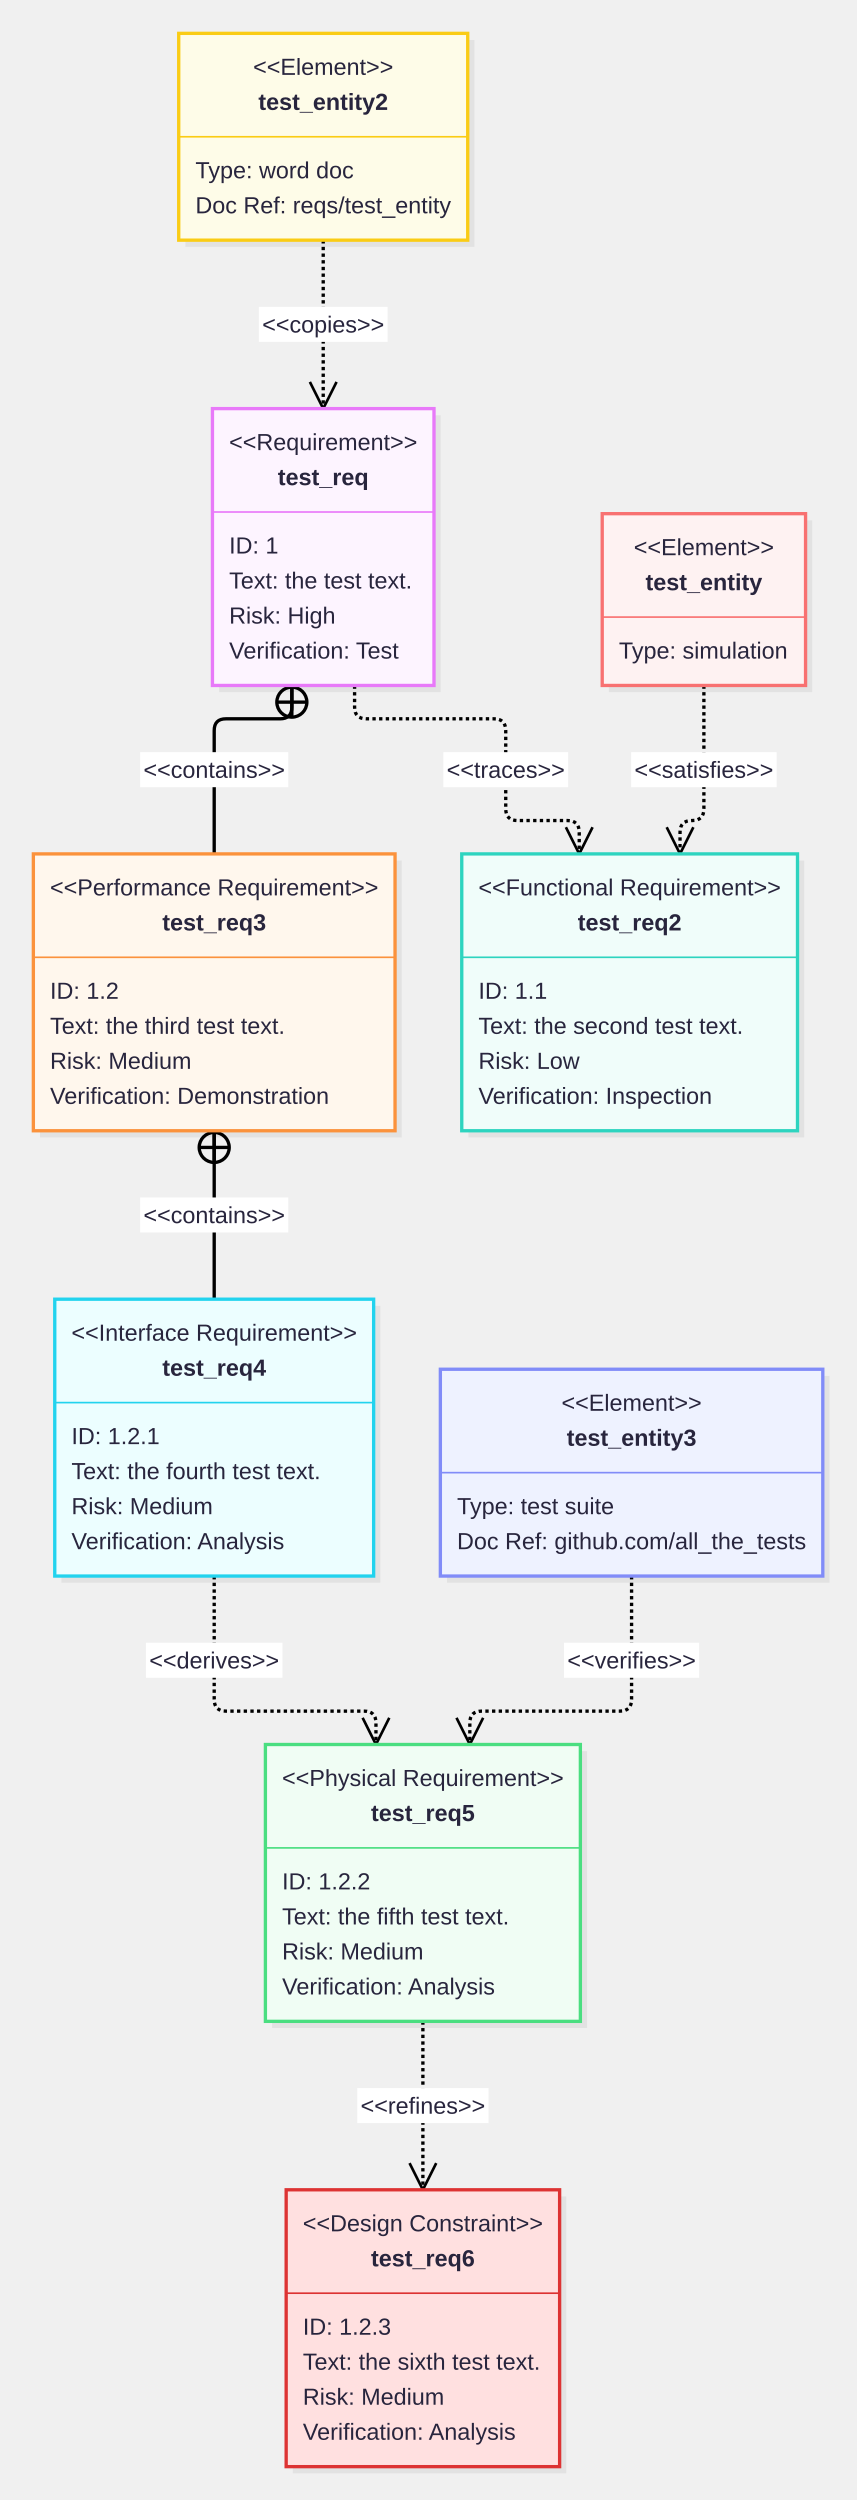
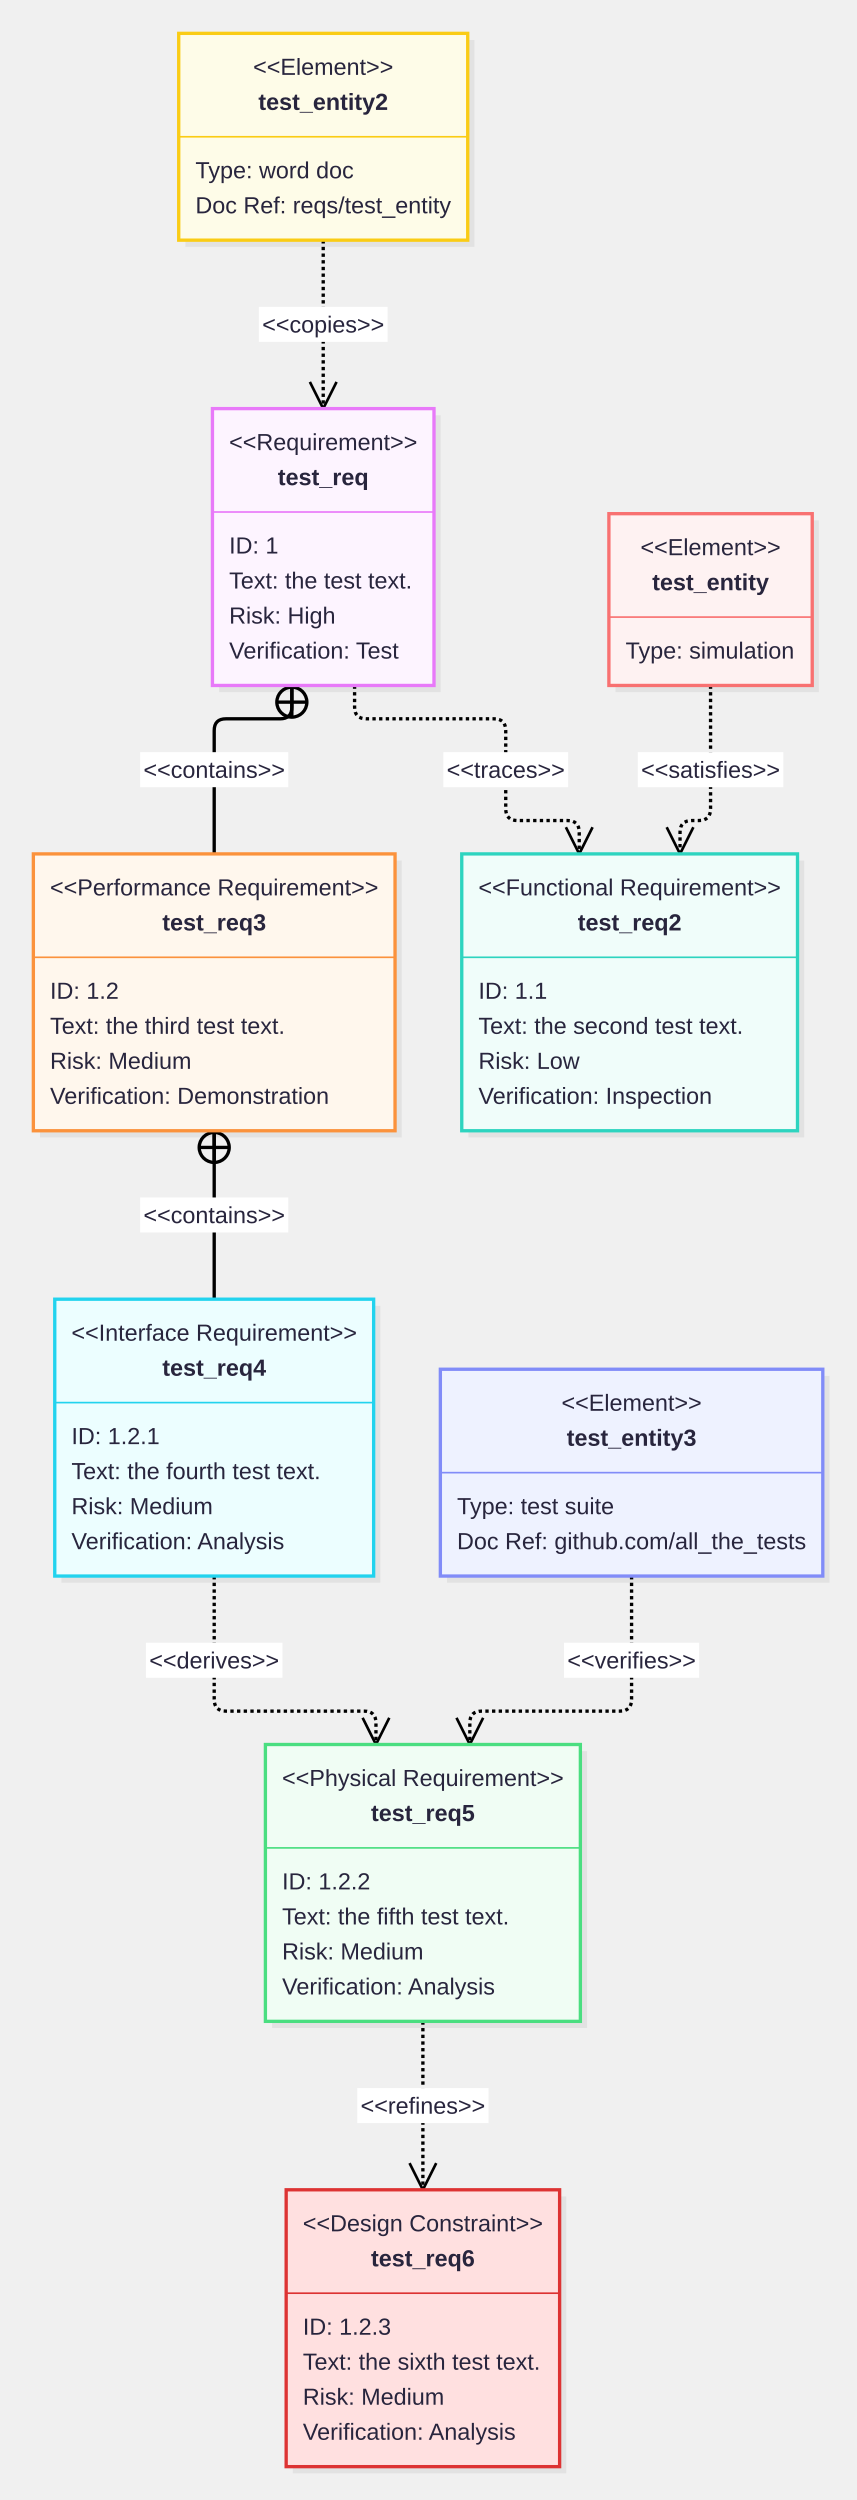
<svg xmlns="http://www.w3.org/2000/svg" id="my-svg" width="100%" class="requirementDiagram" style="max-width: 513.351px; background-color: white;" viewBox="-20 -20 513.351 1499" role="graphics-document document" aria-roledescription="requirement">
  <style>#my-svg{font-family:"Recursive Variable", arial, sans-serif;font-size:16px;}#my-svg text{font-family:"Recursive Variable", arial, sans-serif;}</style>
  <g>
    <g class="edgePaths">
      <g id="L-test_entity-test_req2-0" class="edgePath">
-         <path class="flowchart-link LS-test_entity LE-test_req2" d="M402.05,391L402.05,464.929C402.05,469.643,399.692,472,394.978,472L394.815,472C390.101,472,387.744,474.357,387.744,479.071L387.744,492" fill="none" stroke="#000000" stroke-width="2" stroke-dasharray="2 2" />
+         <path class="flowchart-link LS-test_entity LE-test_req2" d="M406.05,391L406.05,464.929C406.05,469.643,403.692,472,398.978,472L394.815,472C390.101,472,387.744,474.357,387.744,479.071L387.744,492" fill="none" stroke="#000000" stroke-width="2" stroke-dasharray="2 2" />
        <path class="marker" d="M395.744,476L387.744,492L379.744,476" fill="none" stroke="#000000" stroke-width="1.6" />
      </g>
      <g id="L-test_req-test_req2-1" class="edgePath">
        <path class="flowchart-link LS-test_req LE-test_req2" d="M192.609,391L192.609,403.929C192.609,408.643,194.966,411,199.68,411L276.167,411C280.881,411,283.238,413.357,283.238,418.071L283.238,464.929C283.238,469.643,285.595,472,290.309,472L320.235,472C324.949,472,327.306,474.357,327.306,479.071L327.306,492" fill="none" stroke="#000000" stroke-width="2" stroke-dasharray="2 2" />
        <path class="marker" d="M335.306,476L327.306,492L319.306,476" fill="none" stroke="#000000" stroke-width="1.6" />
      </g>
      <g id="L-test_req-test_req3-2" class="edgePath">
        <path class="flowchart-link LS-test_req LE-test_req3" d="M154.996,391L154.996,403.929C154.996,408.643,152.639,411,147.925,411L115.505,411C110.791,411,108.434,413.357,108.434,418.071L108.434,492" fill="none" stroke="#000000" stroke-width="2" />
        <circle class="marker" cx="154.996" cy="401" r="9" fill="none" stroke="#000000" stroke-width="2" />
        <path class="marker" d="M154.996,392L154.996,410M163.996,401L145.996,401" fill="none" stroke="#000000" stroke-width="2" />
      </g>
      <g id="L-test_req3-test_req4-3" class="edgePath">
        <path class="flowchart-link LS-test_req3 LE-test_req4" d="M108.434,658L108.434,759" fill="none" stroke="#000000" stroke-width="2" />
        <circle class="marker" cx="108.434" cy="668" r="9" fill="none" stroke="#000000" stroke-width="2" />
        <path class="marker" d="M108.434,659L108.434,677M117.434,668L99.434,668" fill="none" stroke="#000000" stroke-width="2" />
      </g>
      <g id="L-test_req4-test_req5-4" class="edgePath">
        <path class="flowchart-link LS-test_req4 LE-test_req5" d="M108.434,925L108.434,998.929C108.434,1003.643,110.791,1006,115.505,1006L198.351,1006C203.065,1006,205.422,1008.357,205.422,1013.071L205.422,1026" fill="none" stroke="#000000" stroke-width="2" stroke-dasharray="2 2" />
        <path class="marker" d="M213.422,1010L205.422,1026L197.422,1010" fill="none" stroke="#000000" stroke-width="1.6" />
      </g>
      <g id="L-test_req5-test_req6-5" class="edgePath">
        <path class="flowchart-link LS-test_req5 LE-test_req6" d="M233.564,1192L233.564,1293" fill="none" stroke="#000000" stroke-width="2" stroke-dasharray="2 2" />
        <path class="marker" d="M241.564,1277L233.564,1293L225.564,1277" fill="none" stroke="#000000" stroke-width="1.6" />
      </g>
      <g id="L-test_entity3-test_req5-6" class="edgePath">
        <path class="flowchart-link LS-test_entity3 LE-test_req5" d="M358.694,925L358.694,998.929C358.694,1003.643,356.337,1006,351.623,1006L268.777,1006C264.063,1006,261.706,1008.357,261.706,1013.071L261.706,1026" fill="none" stroke="#000000" stroke-width="2" stroke-dasharray="2 2" />
        <path class="marker" d="M269.706,1010L261.706,1026L253.706,1010" fill="none" stroke="#000000" stroke-width="1.6" />
      </g>
      <g id="L-test_entity2-test_req-7" class="edgePath">
        <path class="flowchart-link LS-test_entity2 LE-test_req" d="M173.802,124L173.802,225" fill="none" stroke="#000000" stroke-width="2" stroke-dasharray="2 2" />
        <path class="marker" d="M181.802,209L173.802,225L165.802,209" fill="none" stroke="#000000" stroke-width="1.6" />
      </g>
    </g>
    <g class="edgeLabels">
      <g class="edgeLabel">
-         <rect x="358.414" y="431" width="87.272" height="21" fill="#FFFFFF" stroke="none" />
-         <text x="402.05" y="446.4" text-anchor="middle" font-size="14" fill="#28253D">&lt;&lt;satisfies&gt;&gt;</text>
+         <rect x="362.414" y="431" width="87.272" height="21" fill="#FFFFFF" stroke="none" />
+         <text x="406.05" y="446.4" text-anchor="middle" font-size="14" fill="#28253D">&lt;&lt;satisfies&gt;&gt;</text>
      </g>
      <g class="edgeLabel">
        <rect x="245.825" y="431" width="74.826" height="21" fill="#FFFFFF" stroke="none" />
        <text x="283.238" y="446.4" text-anchor="middle" font-size="14" fill="#28253D">&lt;&lt;traces&gt;&gt;</text>
      </g>
      <g class="edgeLabel">
        <rect x="64.014" y="431" width="88.84" height="21" fill="#FFFFFF" stroke="none" />
        <text x="108.434" y="446.4" text-anchor="middle" font-size="14" fill="#28253D">&lt;&lt;contains&gt;&gt;</text>
      </g>
      <g class="edgeLabel">
        <rect x="64.014" y="698" width="88.84" height="21" fill="#FFFFFF" stroke="none" />
        <text x="108.434" y="713.4" text-anchor="middle" font-size="14" fill="#28253D">&lt;&lt;contains&gt;&gt;</text>
      </g>
      <g class="edgeLabel">
        <rect x="67.521" y="965" width="81.826" height="21" fill="#FFFFFF" stroke="none" />
        <text x="108.434" y="980.4" text-anchor="middle" font-size="14" fill="#28253D">&lt;&lt;derives&gt;&gt;</text>
      </g>
      <g class="edgeLabel">
        <rect x="194.205" y="1232" width="78.718" height="21" fill="#FFFFFF" stroke="none" />
        <text x="233.564" y="1247.4" text-anchor="middle" font-size="14" fill="#28253D">&lt;&lt;refines&gt;&gt;</text>
      </g>
      <g class="edgeLabel">
        <rect x="318.173" y="965" width="81.042" height="21" fill="#FFFFFF" stroke="none" />
        <text x="358.694" y="980.4" text-anchor="middle" font-size="14" fill="#28253D">&lt;&lt;verifies&gt;&gt;</text>
      </g>
      <g class="edgeLabel">
        <rect x="135.22" y="164" width="77.164" height="21" fill="#FFFFFF" stroke="none" />
        <text x="173.802" y="179.4" text-anchor="middle" font-size="14" fill="#28253D">&lt;&lt;copies&gt;&gt;</text>
      </g>
    </g>
    <g class="nodes">
      <g id="requirement-test_req-0" class="node default">
        <rect class="drop-shadow" x="111.382" y="229" width="132.84" height="166" fill="#000000" stroke="none" opacity="0.06" />
        <rect class="basic label-container" x="107.382" y="225" width="132.84" height="166" fill="#FDF4FF" stroke="#E879F9" stroke-width="2" />
        <text class="stereotype" x="173.802" y="249.9" text-anchor="middle" font-size="14" fill="#28253D">&lt;&lt;Requirement&gt;&gt;</text>
        <text class="nodeLabel" x="173.802" y="270.9" text-anchor="middle" font-size="14" fill="#28253D" font-weight="bold">test_req</text>
        <path class="divider" d="M107.382,287L240.222,287" fill="none" stroke="#E879F9" stroke-width="1" />
        <text class="label" x="117.382" y="311.9" text-anchor="start" font-size="14" fill="#28253D">
          <tspan x="117.382" y="311.9">ID: 1</tspan>
          <tspan x="117.382" y="332.9">Text: the test text.</tspan>
          <tspan x="117.382" y="353.9">Risk: High</tspan>
          <tspan x="117.382" y="374.9">Verification: Test</tspan>
        </text>
      </g>
      <g id="requirement-test_req2-1" class="node default">
        <rect class="drop-shadow" x="260.868" y="496" width="201.314" height="166" fill="#000000" stroke="none" opacity="0.06" />
        <rect class="basic label-container" x="256.868" y="492" width="201.314" height="166" fill="#F0FDFA" stroke="#2DD4BF" stroke-width="2" />
        <text class="stereotype" x="357.525" y="516.9" text-anchor="middle" font-size="14" fill="#28253D">&lt;&lt;Functional Requirement&gt;&gt;</text>
        <text class="nodeLabel" x="357.525" y="537.9" text-anchor="middle" font-size="14" fill="#28253D" font-weight="bold">test_req2</text>
        <path class="divider" d="M256.868,554L458.182,554" fill="none" stroke="#2DD4BF" stroke-width="1" />
        <text class="label" x="266.868" y="578.9" text-anchor="start" font-size="14" fill="#28253D">
          <tspan x="266.868" y="578.9">ID: 1.1</tspan>
          <tspan x="266.868" y="599.9">Text: the second test text.</tspan>
          <tspan x="266.868" y="620.9">Risk: Low</tspan>
          <tspan x="266.868" y="641.9">Verification: Inspection</tspan>
        </text>
      </g>
      <g id="requirement-test_req3-2" class="node default">
        <rect class="drop-shadow" x="4" y="496" width="216.868" height="166" fill="#000000" stroke="none" opacity="0.06" />
        <rect class="basic label-container" x="0" y="492" width="216.868" height="166" fill="#FFF7ED" stroke="#FB923C" stroke-width="2" />
        <text class="stereotype" x="108.434" y="516.9" text-anchor="middle" font-size="14" fill="#28253D">&lt;&lt;Performance Requirement&gt;&gt;</text>
        <text class="nodeLabel" x="108.434" y="537.9" text-anchor="middle" font-size="14" fill="#28253D" font-weight="bold">test_req3</text>
        <path class="divider" d="M0,554L216.868,554" fill="none" stroke="#FB923C" stroke-width="1" />
        <text class="label" x="10" y="578.9" text-anchor="start" font-size="14" fill="#28253D">
          <tspan x="10" y="578.9">ID: 1.2</tspan>
          <tspan x="10" y="599.9">Text: the third test text.</tspan>
          <tspan x="10" y="620.9">Risk: Medium</tspan>
          <tspan x="10" y="641.9">Verification: Demonstration</tspan>
        </text>
      </g>
      <g id="requirement-test_req4-3" class="node default">
        <rect class="drop-shadow" x="16.831" y="763" width="191.206" height="166" fill="#000000" stroke="none" opacity="0.06" />
        <rect class="basic label-container" x="12.831" y="759" width="191.206" height="166" fill="#ECFEFF" stroke="#22D3EE" stroke-width="2" />
        <text class="stereotype" x="108.434" y="783.9" text-anchor="middle" font-size="14" fill="#28253D">&lt;&lt;Interface Requirement&gt;&gt;</text>
        <text class="nodeLabel" x="108.434" y="804.9" text-anchor="middle" font-size="14" fill="#28253D" font-weight="bold">test_req4</text>
        <path class="divider" d="M12.831,821L204.037,821" fill="none" stroke="#22D3EE" stroke-width="1" />
        <text class="label" x="22.831" y="845.9" text-anchor="start" font-size="14" fill="#28253D">
          <tspan x="22.831" y="845.9">ID: 1.2.1</tspan>
          <tspan x="22.831" y="866.9">Text: the fourth test text.</tspan>
          <tspan x="22.831" y="887.9">Risk: Medium</tspan>
          <tspan x="22.831" y="908.9">Verification: Analysis</tspan>
        </text>
      </g>
      <g id="requirement-test_req5-4" class="node default">
        <rect class="drop-shadow" x="143.137" y="1030" width="188.854" height="166" fill="#000000" stroke="none" opacity="0.06" />
        <rect class="basic label-container" x="139.137" y="1026" width="188.854" height="166" fill="#F0FDF4" stroke="#4ADE80" stroke-width="2" />
        <text class="stereotype" x="233.564" y="1050.9" text-anchor="middle" font-size="14" fill="#28253D">&lt;&lt;Physical Requirement&gt;&gt;</text>
        <text class="nodeLabel" x="233.564" y="1071.9" text-anchor="middle" font-size="14" fill="#28253D" font-weight="bold">test_req5</text>
        <path class="divider" d="M139.137,1088L327.991,1088" fill="none" stroke="#4ADE80" stroke-width="1" />
        <text class="label" x="149.137" y="1112.9" text-anchor="start" font-size="14" fill="#28253D">
          <tspan x="149.137" y="1112.9">ID: 1.2.2</tspan>
          <tspan x="149.137" y="1133.9">Text: the fifth test text.</tspan>
          <tspan x="149.137" y="1154.9">Risk: Medium</tspan>
          <tspan x="149.137" y="1175.9">Verification: Analysis</tspan>
        </text>
      </g>
      <g id="requirement-test_req6-5" class="node default critical">
        <rect class="drop-shadow" x="155.583" y="1297" width="163.962" height="166" fill="#000000" stroke="none" opacity="0.06" />
        <rect class="basic label-container" x="151.583" y="1293" width="163.962" height="166" fill="#ffe0e0" stroke="#d33" stroke-width="2" />
        <text class="stereotype" x="233.564" y="1317.9" text-anchor="middle" font-size="14" fill="#28253D">&lt;&lt;Design Constraint&gt;&gt;</text>
        <text class="nodeLabel" x="233.564" y="1338.9" text-anchor="middle" font-size="14" fill="#28253D" font-weight="bold">test_req6</text>
        <path class="divider" d="M151.583,1355L315.545,1355" fill="none" stroke="#d33" stroke-width="1" />
        <text class="label" x="161.583" y="1379.9" text-anchor="start" font-size="14" fill="#28253D">
          <tspan x="161.583" y="1379.9">ID: 1.2.3</tspan>
          <tspan x="161.583" y="1400.9">Text: the sixth test text.</tspan>
          <tspan x="161.583" y="1421.9">Risk: Medium</tspan>
          <tspan x="161.583" y="1442.9">Verification: Analysis</tspan>
        </text>
      </g>
      <g id="requirement-test_entity-6" class="node default">
-         <rect class="drop-shadow" x="345.09" y="292" width="121.92" height="103" fill="#000000" stroke="none" opacity="0.06" />
-         <rect class="basic label-container" x="341.09" y="288" width="121.92" height="103" fill="#FEF2F2" stroke="#F87171" stroke-width="2" />
-         <text class="stereotype" x="402.05" y="312.9" text-anchor="middle" font-size="14" fill="#28253D">&lt;&lt;Element&gt;&gt;</text>
-         <text class="nodeLabel" x="402.05" y="333.9" text-anchor="middle" font-size="14" fill="#28253D" font-weight="bold">test_entity</text>
-         <path class="divider" d="M341.09,350L463.01,350" fill="none" stroke="#F87171" stroke-width="1" />
-         <text class="label" x="351.09" y="374.9" text-anchor="start" font-size="14" fill="#28253D">Type: simulation</text>
+         <rect class="drop-shadow" x="349.09" y="292" width="121.92" height="103" fill="#000000" stroke="none" opacity="0.06" />
+         <rect class="basic label-container" x="345.09" y="288" width="121.92" height="103" fill="#FEF2F2" stroke="#F87171" stroke-width="2" />
+         <text class="stereotype" x="406.05" y="312.9" text-anchor="middle" font-size="14" fill="#28253D">&lt;&lt;Element&gt;&gt;</text>
+         <text class="nodeLabel" x="406.05" y="333.9" text-anchor="middle" font-size="14" fill="#28253D" font-weight="bold">test_entity</text>
+         <path class="divider" d="M345.09,350L467.01,350" fill="none" stroke="#F87171" stroke-width="1" />
+         <text class="label" x="355.09" y="374.9" text-anchor="start" font-size="14" fill="#28253D">Type: simulation</text>
      </g>
      <g id="requirement-test_entity2-7" class="node default">
        <rect class="drop-shadow" x="91.159" y="4" width="173.286" height="124" fill="#000000" stroke="none" opacity="0.06" />
        <rect class="basic label-container" x="87.159" y="0" width="173.286" height="124" fill="#FEFCE8" stroke="#FACC15" stroke-width="2" />
        <text class="stereotype" x="173.802" y="24.9" text-anchor="middle" font-size="14" fill="#28253D">&lt;&lt;Element&gt;&gt;</text>
        <text class="nodeLabel" x="173.802" y="45.9" text-anchor="middle" font-size="14" fill="#28253D" font-weight="bold">test_entity2</text>
        <path class="divider" d="M87.159,62L260.445,62" fill="none" stroke="#FACC15" stroke-width="1" />
        <text class="label" x="97.159" y="86.9" text-anchor="start" font-size="14" fill="#28253D">
          <tspan x="97.159" y="86.9">Type: word doc</tspan>
          <tspan x="97.159" y="107.9">Doc Ref: reqs/test_entity</tspan>
        </text>
      </g>
      <g id="requirement-test_entity3-8" class="node default">
        <rect class="drop-shadow" x="248.037" y="805" width="229.314" height="124" fill="#000000" stroke="none" opacity="0.06" />
        <rect class="basic label-container" x="244.037" y="801" width="229.314" height="124" fill="#EEF2FF" stroke="#818CF8" stroke-width="2" />
        <text class="stereotype" x="358.694" y="825.9" text-anchor="middle" font-size="14" fill="#28253D">&lt;&lt;Element&gt;&gt;</text>
        <text class="nodeLabel" x="358.694" y="846.9" text-anchor="middle" font-size="14" fill="#28253D" font-weight="bold">test_entity3</text>
        <path class="divider" d="M244.037,863L473.351,863" fill="none" stroke="#818CF8" stroke-width="1" />
        <text class="label" x="254.037" y="887.9" text-anchor="start" font-size="14" fill="#28253D">
          <tspan x="254.037" y="887.9">Type: test suite</tspan>
          <tspan x="254.037" y="908.9">Doc Ref: github.com/all_the_tests</tspan>
        </text>
      </g>
    </g>
  </g>
</svg>
